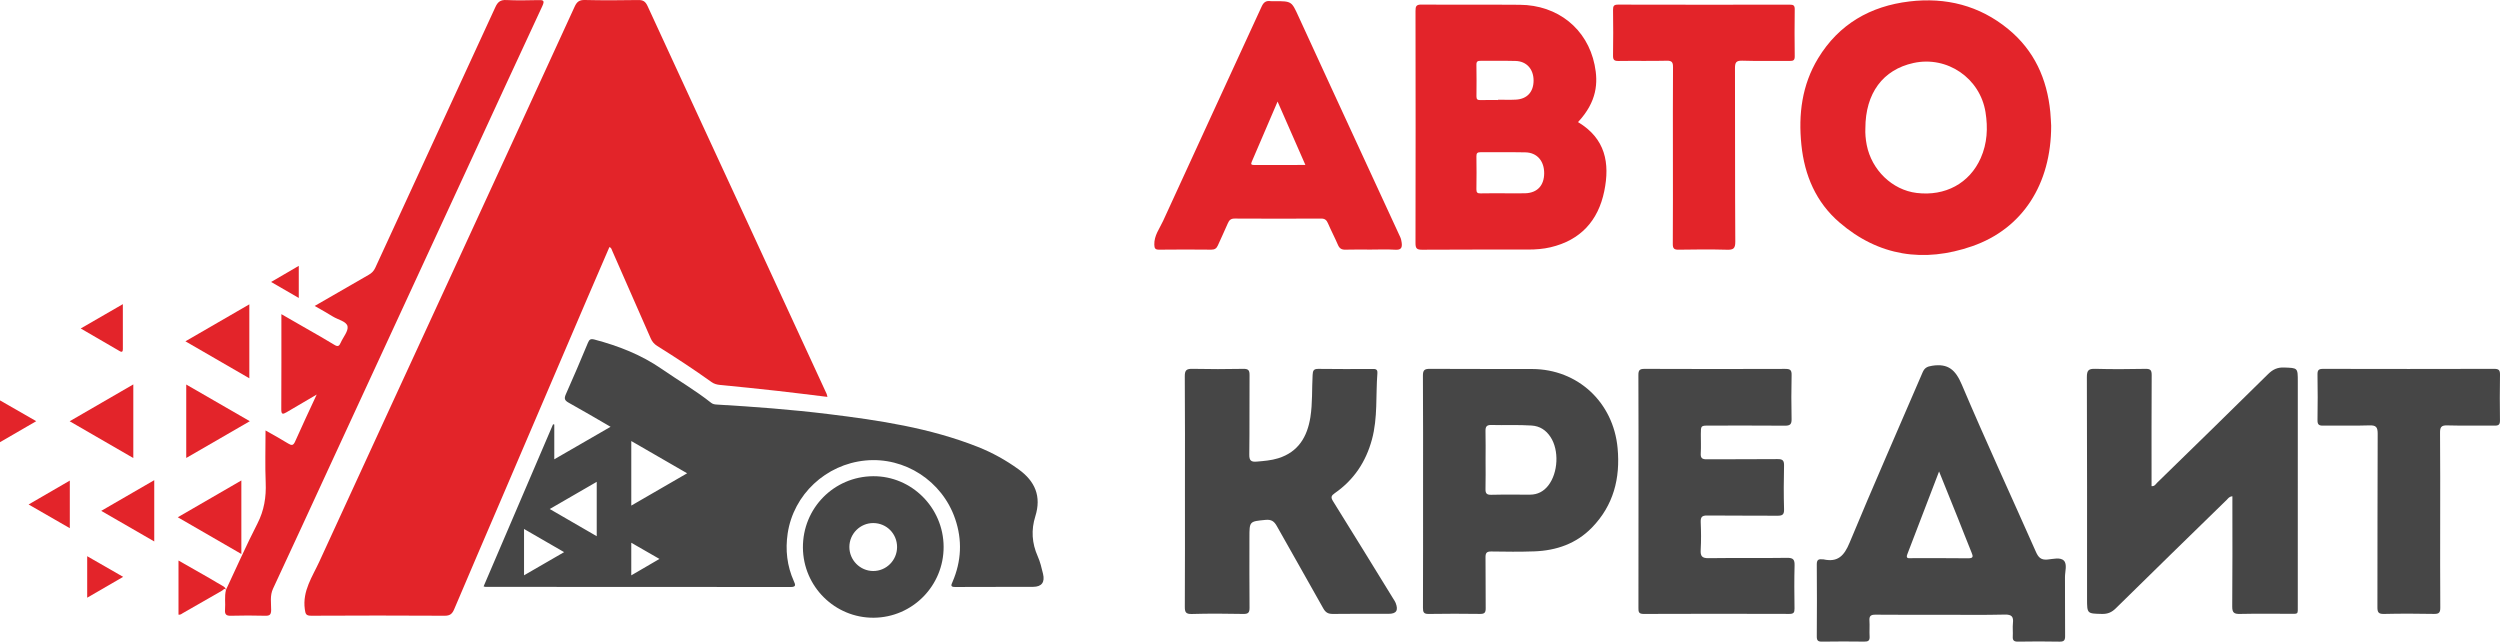
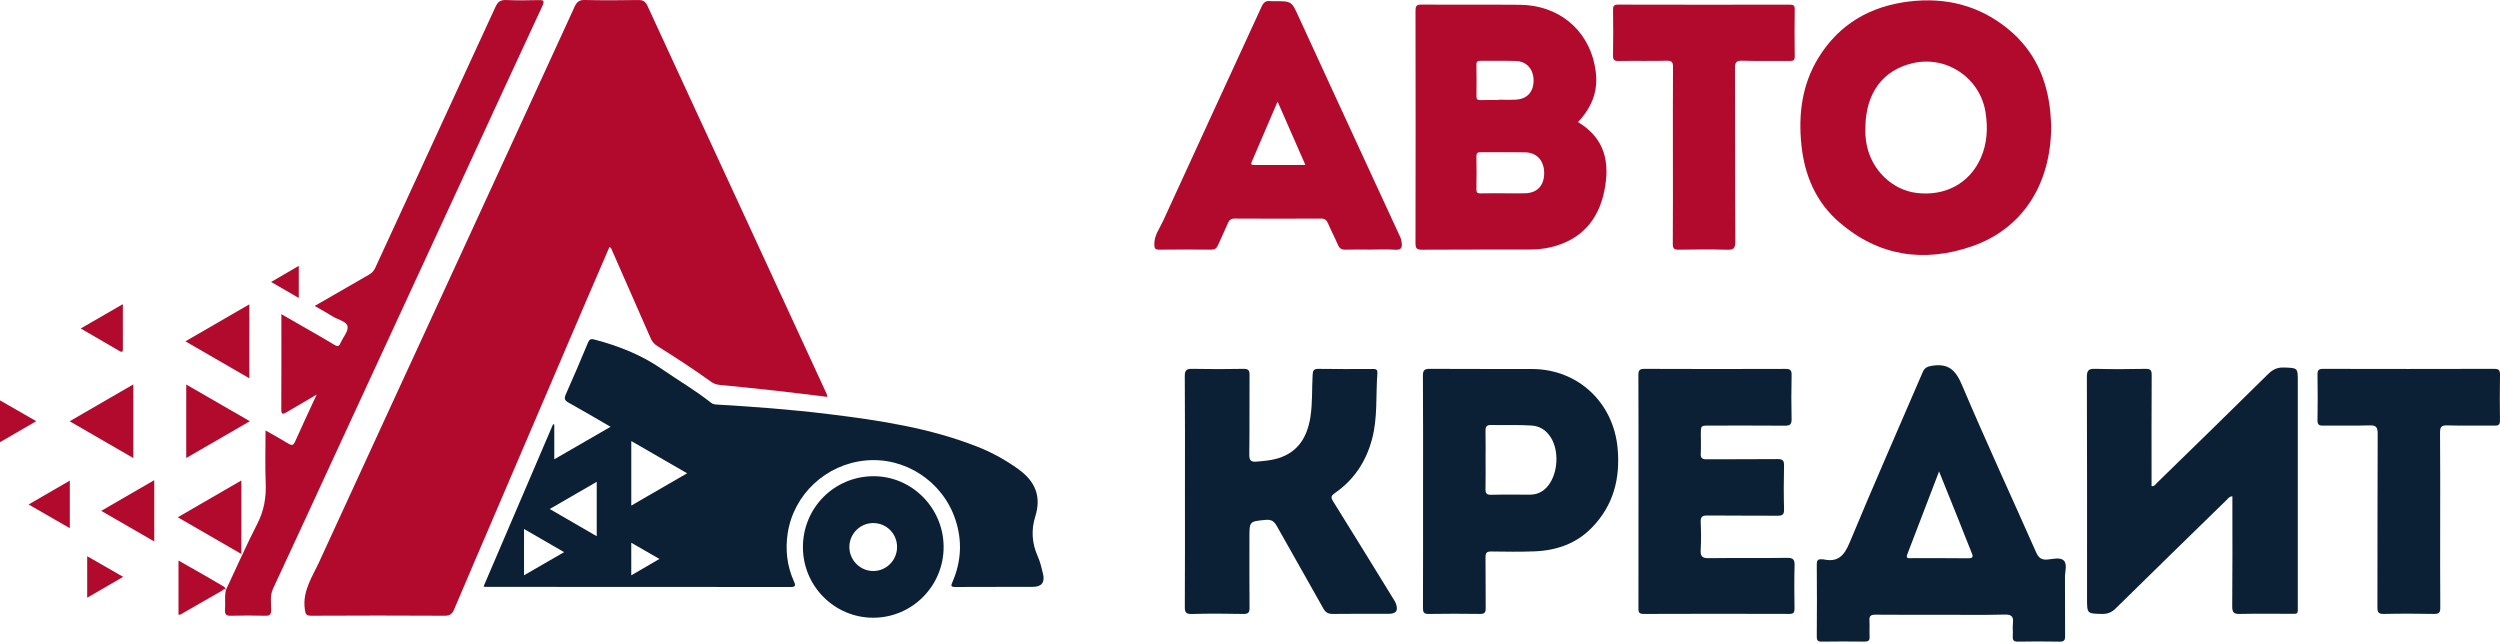
<svg xmlns="http://www.w3.org/2000/svg" width="210" height="54" viewBox="0 0 210 54" fill="none">
-   <path d="M172.298 10.564C172.302 15.478 169.885 19.221 165.651 20.686C161.604 22.087 157.809 21.523 154.51 18.682C152.543 16.988 151.58 14.731 151.317 12.169C151.054 9.606 151.362 7.135 152.723 4.895C154.468 2.022 157.117 0.512 160.388 0.122C163.446 -0.243 166.268 0.457 168.688 2.442C170.881 4.239 171.956 6.629 172.226 9.414C172.266 9.839 172.28 10.265 172.298 10.564ZM156.691 10.79C156.671 11.185 156.707 11.68 156.804 12.175C157.219 14.286 158.949 15.957 160.995 16.207C163.398 16.501 165.439 15.399 166.379 13.284C166.93 12.045 166.993 10.749 166.783 9.423C166.326 6.563 163.564 4.672 160.733 5.291C158.17 5.85 156.691 7.825 156.691 10.79Z" fill="#E3242A" />
-   <path d="M132.554 10.257C134.858 11.637 135.244 13.696 134.757 16.062C134.248 18.545 132.761 20.177 130.246 20.771C129.632 20.915 129.004 20.962 128.375 20.963C125.398 20.967 122.42 20.955 119.443 20.976C118.994 20.98 118.901 20.844 118.902 20.419C118.915 13.919 118.914 7.419 118.903 0.919C118.902 0.531 118.96 0.381 119.402 0.384C122.157 0.407 124.913 0.378 127.668 0.402C130.847 0.427 133.323 2.409 133.947 5.446C134.256 6.946 134.155 8.536 132.554 10.257ZM126.361 16.237C126.952 16.237 127.543 16.254 128.134 16.234C129.134 16.199 129.704 15.582 129.711 14.56C129.718 13.524 129.113 12.818 128.135 12.798C126.88 12.772 125.624 12.797 124.368 12.786C124.105 12.784 124.015 12.863 124.019 13.131C124.033 14.056 124.034 14.98 124.018 15.905C124.014 16.178 124.107 16.249 124.367 16.244C125.032 16.228 125.696 16.238 126.361 16.237ZM125.836 8.403C125.836 8.394 125.836 8.384 125.836 8.375C126.332 8.375 126.831 8.396 127.326 8.37C128.279 8.322 128.824 7.718 128.821 6.755C128.816 5.805 128.233 5.146 127.314 5.121C126.337 5.093 125.359 5.12 124.382 5.109C124.139 5.106 124.014 5.146 124.019 5.434C124.036 6.32 124.032 7.206 124.022 8.094C124.018 8.338 124.109 8.414 124.345 8.407C124.841 8.394 125.338 8.403 125.836 8.403Z" fill="#E3242A" />
-   <path d="M115.122 20.965C114.419 20.965 113.715 20.951 113.014 20.972C112.688 20.982 112.512 20.864 112.385 20.565C112.123 19.956 111.813 19.368 111.55 18.76C111.433 18.489 111.294 18.359 110.979 18.36C108.557 18.372 106.134 18.373 103.711 18.359C103.394 18.357 103.251 18.491 103.137 18.759C102.87 19.384 102.574 19.998 102.298 20.621C102.189 20.865 102.033 20.974 101.748 20.971C100.287 20.956 98.825 20.955 97.365 20.972C97.037 20.975 96.972 20.86 96.962 20.557C96.937 19.786 97.406 19.2 97.698 18.562C100.444 12.55 103.225 6.554 105.98 0.546C106.148 0.178 106.355 0.044 106.73 0.096C106.839 0.112 106.952 0.098 107.063 0.098C108.512 0.098 108.492 0.107 109.087 1.408C110.866 5.292 112.661 9.17 114.45 13.05C115.507 15.34 116.564 17.63 117.622 19.92C117.692 20.073 117.721 20.228 117.743 20.396C117.804 20.855 117.648 21.008 117.175 20.976C116.492 20.932 115.806 20.965 115.122 20.965ZM107.317 8.532C106.562 10.294 105.857 11.944 105.146 13.591C105.063 13.784 105.097 13.858 105.312 13.858C106.738 13.855 108.163 13.857 109.653 13.857C108.869 12.066 108.117 10.355 107.317 8.532Z" fill="#E3242A" />
-   <path d="M187.521 41.688C187.25 41.707 187.166 41.868 187.054 41.978C183.942 45.013 180.826 48.047 177.729 51.097C177.385 51.436 177.047 51.581 176.568 51.57C175.314 51.54 175.312 51.56 175.312 50.28C175.312 44.077 175.321 37.872 175.297 31.669C175.295 31.085 175.463 30.967 176.005 30.982C177.409 31.021 178.815 31.012 180.22 30.984C180.64 30.976 180.743 31.096 180.741 31.51C180.723 34.492 180.731 37.473 180.731 40.455C180.731 40.581 180.731 40.705 180.731 40.837C180.994 40.862 181.078 40.666 181.199 40.548C184.311 37.513 187.428 34.48 190.52 31.424C190.92 31.029 191.307 30.849 191.872 30.871C193.014 30.915 193.015 30.884 193.015 32.051C193.015 38.31 193.016 44.571 193.014 50.829C193.014 51.67 193.092 51.553 192.263 51.558C190.895 51.563 189.526 51.539 188.159 51.57C187.67 51.581 187.501 51.472 187.507 50.941C187.535 48.07 187.52 45.2 187.52 42.329C187.521 42.127 187.521 41.923 187.521 41.688Z" fill="#464646" />
-   <path d="M163.024 51.641C161.194 51.641 159.364 51.651 157.534 51.633C157.149 51.63 157.007 51.739 157.033 52.132C157.064 52.575 157.02 53.022 157.047 53.464C157.068 53.818 156.927 53.9 156.598 53.895C155.415 53.879 154.232 53.878 153.049 53.897C152.709 53.902 152.608 53.804 152.61 53.46C152.626 51.442 152.626 49.423 152.61 47.405C152.607 47.047 152.741 46.943 153.062 46.986C153.099 46.991 153.138 46.98 153.173 46.987C154.375 47.252 154.91 46.688 155.367 45.584C157.353 40.793 159.451 36.048 161.498 31.282C161.66 30.904 161.873 30.787 162.305 30.722C163.656 30.515 164.266 31.071 164.797 32.32C166.792 37.027 168.942 41.669 171.012 46.345C171.217 46.809 171.43 47.05 171.976 47.003C172.444 46.962 173.06 46.785 173.363 47.091C173.665 47.395 173.455 48.007 173.458 48.481C173.47 50.129 173.454 51.776 173.469 53.424C173.473 53.781 173.378 53.906 173.005 53.898C171.841 53.874 170.676 53.878 169.511 53.897C169.169 53.902 169.051 53.792 169.073 53.454C169.097 53.085 169.046 52.71 169.086 52.345C169.145 51.804 168.993 51.611 168.402 51.625C166.611 51.669 164.817 51.641 163.024 51.641ZM162.882 39.602C161.968 41.987 161.092 44.273 160.214 46.559C160.063 46.954 160.35 46.885 160.558 46.886C162.145 46.888 163.733 46.873 165.321 46.896C165.795 46.903 165.736 46.718 165.608 46.405C165.218 45.449 164.847 44.486 164.464 43.528C163.952 42.25 163.435 40.974 162.882 39.602Z" fill="#464646" />
-   <path d="M99.535 41.276C99.535 38.054 99.548 34.832 99.522 31.609C99.517 31.08 99.683 30.973 100.17 30.983C101.593 31.014 103.018 31.011 104.441 30.984C104.863 30.976 104.967 31.105 104.962 31.516C104.943 33.738 104.971 35.96 104.94 38.182C104.932 38.7 105.102 38.815 105.569 38.775C106.177 38.723 106.786 38.676 107.369 38.495C109.06 37.968 109.812 36.691 110.073 35.041C110.258 33.868 110.194 32.678 110.26 31.498C110.28 31.132 110.339 30.98 110.746 30.986C112.243 31.01 113.741 30.997 115.238 30.994C115.489 30.994 115.731 30.966 115.701 31.347C115.557 33.204 115.74 35.082 115.243 36.917C114.733 38.801 113.722 40.313 112.126 41.422C111.824 41.632 111.767 41.767 111.975 42.101C113.678 44.83 115.358 47.571 117.044 50.309C117.112 50.419 117.188 50.527 117.235 50.646C117.481 51.282 117.295 51.561 116.632 51.561C115.08 51.561 113.526 51.548 111.973 51.57C111.574 51.575 111.354 51.461 111.152 51.099C109.868 48.789 108.544 46.502 107.256 44.194C107.03 43.787 106.792 43.623 106.31 43.67C104.954 43.801 104.952 43.778 104.952 45.15C104.952 47.113 104.941 49.076 104.961 51.038C104.965 51.448 104.862 51.579 104.438 51.571C102.997 51.544 101.553 51.532 100.112 51.575C99.583 51.591 99.522 51.397 99.525 50.944C99.544 47.721 99.535 44.498 99.535 41.276Z" fill="#464646" />
-   <path d="M119.537 41.277C119.537 38.038 119.547 34.798 119.525 31.559C119.522 31.087 119.66 30.981 120.113 30.984C122.977 31.005 125.842 30.985 128.707 30.997C132.542 31.013 135.52 33.799 135.878 37.634C136.116 40.182 135.533 42.449 133.727 44.312C132.411 45.67 130.736 46.247 128.884 46.315C127.684 46.358 126.481 46.345 125.28 46.325C124.891 46.318 124.777 46.435 124.783 46.824C124.804 48.249 124.78 49.674 124.798 51.099C124.803 51.465 124.689 51.573 124.328 51.569C122.886 51.551 121.444 51.546 120.003 51.571C119.585 51.579 119.528 51.413 119.529 51.053C119.541 47.793 119.537 44.535 119.537 41.277ZM124.788 38.663C124.788 39.458 124.804 40.254 124.782 41.047C124.771 41.415 124.851 41.573 125.262 41.562C126.351 41.534 127.44 41.555 128.53 41.551C129.161 41.547 129.666 41.281 130.054 40.784C130.884 39.721 130.981 37.821 130.241 36.703C129.868 36.139 129.362 35.791 128.649 35.744C127.523 35.67 126.398 35.73 125.272 35.699C124.867 35.688 124.772 35.852 124.782 36.224C124.804 37.035 124.788 37.85 124.788 38.663Z" fill="#464646" />
-   <path d="M137.634 41.29C137.634 38.031 137.641 34.773 137.625 31.515C137.623 31.11 137.716 30.983 138.141 30.985C142.078 31.002 146.016 31.001 149.952 30.987C150.346 30.986 150.506 31.058 150.495 31.499C150.464 32.738 150.47 33.979 150.493 35.22C150.501 35.638 150.356 35.76 149.949 35.757C147.824 35.74 145.698 35.749 143.572 35.749C142.87 35.749 142.87 35.749 142.87 36.477C142.87 37.014 142.894 37.552 142.863 38.087C142.839 38.485 142.989 38.585 143.367 38.581C145.345 38.565 147.323 38.586 149.301 38.564C149.733 38.559 149.871 38.668 149.86 39.115C149.829 40.336 149.826 41.559 149.861 42.781C149.875 43.247 149.704 43.324 149.291 43.321C147.332 43.302 145.372 43.326 143.413 43.302C142.968 43.296 142.843 43.43 142.86 43.864C142.894 44.64 142.901 45.421 142.858 46.196C142.829 46.718 142.972 46.894 143.522 46.886C145.72 46.855 147.921 46.893 150.12 46.859C150.652 46.852 150.757 47.026 150.744 47.512C150.711 48.715 150.723 49.919 150.739 51.122C150.744 51.452 150.663 51.569 150.311 51.568C146.225 51.555 142.141 51.553 138.056 51.57C137.636 51.571 137.628 51.375 137.629 51.065C137.636 47.806 137.634 44.548 137.634 41.29Z" fill="#464646" />
-   <path d="M204.975 43.704C204.975 46.149 204.965 48.595 204.984 51.04C204.987 51.454 204.878 51.577 204.458 51.569C203.053 51.542 201.647 51.538 200.242 51.571C199.772 51.582 199.702 51.406 199.703 50.996C199.716 46.144 199.701 41.291 199.725 36.437C199.727 35.875 199.588 35.712 199.022 35.732C197.729 35.777 196.433 35.736 195.139 35.753C194.777 35.759 194.664 35.653 194.67 35.283C194.692 34.006 194.691 32.727 194.67 31.449C194.665 31.081 194.779 30.985 195.137 30.985C199.928 30.996 204.717 30.997 209.507 30.984C209.898 30.983 210.007 31.091 210 31.48C209.976 32.757 209.98 34.036 209.997 35.314C210.002 35.658 209.891 35.757 209.555 35.753C208.223 35.737 206.891 35.773 205.56 35.733C205.04 35.718 204.96 35.908 204.964 36.369C204.986 38.815 204.975 41.26 204.975 43.704Z" fill="#464646" />
-   <path d="M140.524 13.045C140.524 10.583 140.515 8.12 140.533 5.659C140.536 5.244 140.457 5.089 140 5.101C138.651 5.135 137.302 5.1 135.952 5.122C135.586 5.128 135.488 5.021 135.495 4.66C135.516 3.382 135.514 2.105 135.496 0.828C135.492 0.492 135.575 0.387 135.924 0.388C140.73 0.401 145.536 0.398 150.343 0.391C150.643 0.391 150.761 0.455 150.757 0.783C150.739 2.097 150.739 3.412 150.757 4.726C150.761 5.053 150.647 5.122 150.346 5.119C149.015 5.104 147.683 5.143 146.354 5.098C145.812 5.079 145.737 5.273 145.738 5.749C145.753 10.6 145.735 15.45 145.765 20.3C145.768 20.891 145.59 20.993 145.058 20.977C143.709 20.94 142.359 20.951 141.01 20.974C140.627 20.981 140.513 20.883 140.515 20.487C140.533 18.007 140.524 15.526 140.524 13.045Z" fill="#E32429" />
-   <path d="M69.506 33.339C68.063 33.164 66.676 32.986 65.285 32.832C63.688 32.654 62.09 32.489 60.492 32.336C60.224 32.31 59.988 32.25 59.772 32.095C58.285 31.03 56.757 30.029 55.208 29.061C54.941 28.895 54.775 28.689 54.652 28.406C53.586 25.96 52.51 23.52 51.433 21.079C51.383 20.966 51.371 20.819 51.189 20.754C50.566 22.198 49.938 23.643 49.318 25.092C46.89 30.758 44.465 36.425 42.039 42.091C40.744 45.116 39.439 48.137 38.156 51.166C37.992 51.554 37.809 51.725 37.355 51.722C33.619 51.7 29.883 51.701 26.148 51.721C25.695 51.723 25.658 51.568 25.603 51.166C25.396 49.63 26.247 48.436 26.828 47.166C30.695 38.733 34.588 30.31 38.469 21.882C41.742 14.775 45.015 7.668 48.272 0.554C48.458 0.151 48.66 -0.01 49.12 0C50.617 0.035 52.116 0.029 53.614 0.003C54.028 -0.005 54.223 0.134 54.394 0.505C57.188 6.576 59.998 12.641 62.801 18.707C65.018 23.502 67.229 28.3 69.442 33.096C69.462 33.148 69.47 33.203 69.506 33.339Z" fill="#E32429" />
-   <path d="M18.973 49.568C19.85 47.704 20.68 45.818 21.62 43.987C22.189 42.878 22.368 41.755 22.318 40.532C22.259 39.11 22.305 37.683 22.305 36.157C22.979 36.543 23.6 36.88 24.201 37.251C24.491 37.43 24.633 37.444 24.791 37.084C25.352 35.811 25.95 34.555 26.603 33.141C25.654 33.698 24.851 34.165 24.053 34.639C23.747 34.821 23.626 34.807 23.628 34.39C23.643 31.761 23.636 29.132 23.636 26.389C24.397 26.826 25.103 27.23 25.806 27.636C26.572 28.077 27.345 28.507 28.096 28.971C28.384 29.149 28.499 29.064 28.614 28.797C28.82 28.324 29.28 27.806 29.192 27.404C29.101 26.991 28.381 26.855 27.948 26.581C27.47 26.279 26.972 26.011 26.433 25.7C27.979 24.808 29.474 23.94 30.975 23.083C31.224 22.941 31.397 22.77 31.52 22.501C34.883 15.192 38.258 7.89 41.619 0.581C41.814 0.155 42.05 -0.022 42.533 0.003C43.419 0.046 44.308 0.029 45.195 0.009C45.62 -0.001 45.789 0.013 45.55 0.523C43.479 4.959 41.438 9.409 39.385 13.852C35.456 22.358 31.526 30.863 27.597 39.369C26.045 42.727 24.505 46.09 22.938 49.441C22.658 50.038 22.782 50.641 22.777 51.239C22.772 51.637 22.653 51.733 22.274 51.723C21.313 51.698 20.35 51.696 19.39 51.723C18.99 51.734 18.872 51.595 18.903 51.216C18.949 50.665 18.844 50.107 18.981 49.559L18.973 49.568Z" fill="#E3242A" />
-   <path d="M40.623 49.256C42.57 44.712 44.513 40.177 46.456 35.641C46.491 35.647 46.525 35.653 46.56 35.659C46.56 36.6 46.56 37.541 46.56 38.581C48.169 37.651 49.694 36.772 51.289 35.851C50.078 35.151 48.937 34.472 47.775 33.831C47.429 33.64 47.368 33.484 47.533 33.115C48.172 31.688 48.781 30.246 49.383 28.802C49.503 28.514 49.607 28.436 49.941 28.524C51.952 29.056 53.858 29.798 55.583 30.991C56.962 31.945 58.416 32.791 59.735 33.836C59.876 33.947 60.03 33.972 60.199 33.982C63.334 34.164 66.465 34.399 69.583 34.782C73.849 35.305 78.096 35.941 82.129 37.535C83.351 38.018 84.49 38.651 85.559 39.422C86.947 40.424 87.494 41.691 86.966 43.374C86.609 44.508 86.676 45.623 87.166 46.724C87.375 47.192 87.495 47.703 87.615 48.204C87.784 48.913 87.501 49.291 86.781 49.295C84.599 49.307 82.417 49.292 80.235 49.307C79.802 49.311 79.903 49.132 80.012 48.88C80.759 47.143 80.846 45.371 80.232 43.582C79.14 40.397 75.996 38.361 72.692 38.682C69.373 39.003 66.655 41.539 66.164 44.809C65.958 46.188 66.109 47.538 66.685 48.823C66.816 49.116 66.894 49.31 66.41 49.31C57.866 49.297 49.323 49.301 40.779 49.299C40.746 49.299 40.714 49.282 40.623 49.256ZM53.028 42.47C54.625 41.547 56.147 40.666 57.719 39.756C56.129 38.837 54.607 37.959 53.028 37.047C53.028 38.89 53.028 40.641 53.028 42.47ZM50.125 45.041C50.125 43.492 50.125 42.016 50.125 40.474C48.798 41.242 47.524 41.979 46.179 42.757C47.529 43.538 48.806 44.277 50.125 45.041ZM44.019 44.433C44.019 45.769 44.019 47.023 44.019 48.326C45.161 47.666 46.251 47.035 47.386 46.379C46.25 45.723 45.158 45.092 44.019 44.433ZM53.027 48.33C53.85 47.85 54.606 47.41 55.394 46.95C54.591 46.488 53.836 46.055 53.027 45.59C53.027 46.532 53.027 47.39 53.027 48.33Z" fill="#464646" />
-   <path d="M79.264 45.923C79.28 49.196 76.652 51.865 73.392 51.889C70.135 51.912 67.469 49.273 67.445 46.002C67.422 42.696 70.046 40.027 73.341 40.002C76.578 39.979 79.25 42.651 79.264 45.923ZM75.354 45.957C75.358 44.837 74.478 43.944 73.362 43.937C72.259 43.929 71.35 44.832 71.347 45.939C71.343 47.047 72.241 47.958 73.344 47.965C74.447 47.972 75.351 47.068 75.354 45.957Z" fill="#464646" />
-   <path d="M20.984 35.382C19.19 36.419 17.439 37.431 15.644 38.469C15.644 36.408 15.644 34.4 15.644 32.3C17.431 33.333 19.186 34.345 20.984 35.382Z" fill="#E3242A" />
-   <path d="M20.944 31.776C19.147 30.736 17.404 29.728 15.575 28.67C17.403 27.612 19.147 26.604 20.944 25.564C20.944 27.663 20.944 29.689 20.944 31.776Z" fill="#E3242A" />
-   <path d="M20.274 46.536C18.496 45.508 16.764 44.507 14.934 43.45C16.741 42.404 18.479 41.398 20.274 40.358C20.274 42.43 20.274 44.434 20.274 46.536Z" fill="#E3242A" />
-   <path d="M11.198 32.29C11.198 34.387 11.198 36.392 11.198 38.475C9.405 37.439 7.662 36.431 5.852 35.385C7.64 34.35 9.384 33.34 11.198 32.29Z" fill="#E3242A" />
-   <path d="M8.503 42.912C10.03 42.028 11.473 41.192 12.957 40.334C12.957 42.053 12.957 43.724 12.957 45.482C11.479 44.628 10.034 43.796 8.503 42.912Z" fill="#E3242A" />
-   <path d="M18.981 49.559C18.85 49.37 18.754 49.556 18.67 49.604C17.567 50.23 16.469 50.865 15.369 51.496C15.262 51.559 15.165 51.659 14.994 51.63C14.994 50.142 14.994 48.654 14.994 47.085C15.89 47.595 16.759 48.088 17.627 48.585C17.977 48.786 18.318 49.005 18.673 49.198C18.832 49.285 18.959 49.374 18.972 49.567C18.973 49.567 18.981 49.559 18.981 49.559Z" fill="#E3242A" />
-   <path d="M5.864 44.368C4.709 43.703 3.584 43.056 2.403 42.376C3.562 41.704 4.683 41.054 5.864 40.369C5.864 41.712 5.864 43.003 5.864 44.368Z" fill="#E3242A" />
-   <path d="M6.781 27.592C7.981 26.9 9.106 26.248 10.319 25.548C10.319 26.86 10.317 28.086 10.321 29.312C10.322 29.677 10.129 29.537 9.974 29.448C8.926 28.842 7.879 28.23 6.781 27.592Z" fill="#E3242A" />
-   <path d="M0 37.143C0 35.937 0 34.828 0 33.632C1.021 34.218 2 34.779 3.043 35.379C2.019 35.973 1.045 36.537 0 37.143Z" fill="#E3242A" />
-   <path d="M7.324 50.207C7.324 49.018 7.324 47.917 7.324 46.721C8.329 47.297 9.289 47.849 10.345 48.456C9.31 49.056 8.344 49.615 7.324 50.207Z" fill="#E3242A" />
-   <path d="M25.097 25.029C24.313 24.575 23.586 24.155 22.774 23.685C23.56 23.227 24.299 22.795 25.097 22.331C25.097 23.257 25.097 24.095 25.097 25.029Z" fill="#E3242A" />
+   <path d="M172.298 10.564C172.302 15.478 169.885 19.221 165.651 20.686C161.604 22.087 157.809 21.523 154.51 18.682C152.543 16.988 151.58 14.731 151.317 12.169C151.054 9.606 151.362 7.135 152.723 4.895C154.468 2.022 157.117 0.512 160.388 0.122C163.446 -0.243 166.268 0.457 168.688 2.442C170.881 4.239 171.956 6.629 172.226 9.414C172.266 9.839 172.28 10.265 172.298 10.564ZM156.691 10.79C156.671 11.185 156.707 11.68 156.804 12.175C157.219 14.286 158.949 15.957 160.995 16.207C163.398 16.501 165.439 15.399 166.379 13.284C166.93 12.045 166.993 10.749 166.783 9.423C166.326 6.563 163.564 4.672 160.733 5.291C158.17 5.85 156.691 7.825 156.691 10.79Z" fill="#b20a2c" />
+   <path d="M132.554 10.257C134.858 11.637 135.244 13.696 134.757 16.062C134.248 18.545 132.761 20.177 130.246 20.771C129.632 20.915 129.004 20.962 128.375 20.963C125.398 20.967 122.42 20.955 119.443 20.976C118.994 20.98 118.901 20.844 118.902 20.419C118.915 13.919 118.914 7.419 118.903 0.919C118.902 0.531 118.96 0.381 119.402 0.384C122.157 0.407 124.913 0.378 127.668 0.402C130.847 0.427 133.323 2.409 133.947 5.446C134.256 6.946 134.155 8.536 132.554 10.257ZM126.361 16.237C126.952 16.237 127.543 16.254 128.134 16.234C129.134 16.199 129.704 15.582 129.711 14.56C129.718 13.524 129.113 12.818 128.135 12.798C126.88 12.772 125.624 12.797 124.368 12.786C124.105 12.784 124.015 12.863 124.019 13.131C124.033 14.056 124.034 14.98 124.018 15.905C124.014 16.178 124.107 16.249 124.367 16.244C125.032 16.228 125.696 16.238 126.361 16.237ZM125.836 8.403C125.836 8.394 125.836 8.384 125.836 8.375C126.332 8.375 126.831 8.396 127.326 8.37C128.279 8.322 128.824 7.718 128.821 6.755C128.816 5.805 128.233 5.146 127.314 5.121C126.337 5.093 125.359 5.12 124.382 5.109C124.139 5.106 124.014 5.146 124.019 5.434C124.036 6.32 124.032 7.206 124.022 8.094C124.018 8.338 124.109 8.414 124.345 8.407C124.841 8.394 125.338 8.403 125.836 8.403Z" fill="#b20a2c" />
+   <path d="M115.122 20.965C114.419 20.965 113.715 20.951 113.014 20.972C112.688 20.982 112.512 20.864 112.385 20.565C112.123 19.956 111.813 19.368 111.55 18.76C111.433 18.489 111.294 18.359 110.979 18.36C108.557 18.372 106.134 18.373 103.711 18.359C103.394 18.357 103.251 18.491 103.137 18.759C102.87 19.384 102.574 19.998 102.298 20.621C102.189 20.865 102.033 20.974 101.748 20.971C100.287 20.956 98.825 20.955 97.365 20.972C97.037 20.975 96.972 20.86 96.962 20.557C96.937 19.786 97.406 19.2 97.698 18.562C100.444 12.55 103.225 6.554 105.98 0.546C106.148 0.178 106.355 0.044 106.73 0.096C106.839 0.112 106.952 0.098 107.063 0.098C108.512 0.098 108.492 0.107 109.087 1.408C110.866 5.292 112.661 9.17 114.45 13.05C115.507 15.34 116.564 17.63 117.622 19.92C117.692 20.073 117.721 20.228 117.743 20.396C117.804 20.855 117.648 21.008 117.175 20.976C116.492 20.932 115.806 20.965 115.122 20.965ZM107.317 8.532C106.562 10.294 105.857 11.944 105.146 13.591C105.063 13.784 105.097 13.858 105.312 13.858C106.738 13.855 108.163 13.857 109.653 13.857C108.869 12.066 108.117 10.355 107.317 8.532Z" fill="#b20a2c" />
+   <path d="M187.521 41.688C187.25 41.707 187.166 41.868 187.054 41.978C183.942 45.013 180.826 48.047 177.729 51.097C177.385 51.436 177.047 51.581 176.568 51.57C175.314 51.54 175.312 51.56 175.312 50.28C175.312 44.077 175.321 37.872 175.297 31.669C175.295 31.085 175.463 30.967 176.005 30.982C177.409 31.021 178.815 31.012 180.22 30.984C180.64 30.976 180.743 31.096 180.741 31.51C180.723 34.492 180.731 37.473 180.731 40.455C180.731 40.581 180.731 40.705 180.731 40.837C180.994 40.862 181.078 40.666 181.199 40.548C184.311 37.513 187.428 34.48 190.52 31.424C190.92 31.029 191.307 30.849 191.872 30.871C193.014 30.915 193.015 30.884 193.015 32.051C193.015 38.31 193.016 44.571 193.014 50.829C193.014 51.67 193.092 51.553 192.263 51.558C190.895 51.563 189.526 51.539 188.159 51.57C187.67 51.581 187.501 51.472 187.507 50.941C187.535 48.07 187.52 45.2 187.52 42.329C187.521 42.127 187.521 41.923 187.521 41.688Z" fill="#0b1f35" />
+   <path d="M163.024 51.641C161.194 51.641 159.364 51.651 157.534 51.633C157.149 51.63 157.007 51.739 157.033 52.132C157.064 52.575 157.02 53.022 157.047 53.464C157.068 53.818 156.927 53.9 156.598 53.895C155.415 53.879 154.232 53.878 153.049 53.897C152.709 53.902 152.608 53.804 152.61 53.46C152.626 51.442 152.626 49.423 152.61 47.405C152.607 47.047 152.741 46.943 153.062 46.986C153.099 46.991 153.138 46.98 153.173 46.987C154.375 47.252 154.91 46.688 155.367 45.584C157.353 40.793 159.451 36.048 161.498 31.282C161.66 30.904 161.873 30.787 162.305 30.722C163.656 30.515 164.266 31.071 164.797 32.32C166.792 37.027 168.942 41.669 171.012 46.345C171.217 46.809 171.43 47.05 171.976 47.003C172.444 46.962 173.06 46.785 173.363 47.091C173.665 47.395 173.455 48.007 173.458 48.481C173.47 50.129 173.454 51.776 173.469 53.424C173.473 53.781 173.378 53.906 173.005 53.898C171.841 53.874 170.676 53.878 169.511 53.897C169.169 53.902 169.051 53.792 169.073 53.454C169.097 53.085 169.046 52.71 169.086 52.345C169.145 51.804 168.993 51.611 168.402 51.625C166.611 51.669 164.817 51.641 163.024 51.641ZM162.882 39.602C161.968 41.987 161.092 44.273 160.214 46.559C160.063 46.954 160.35 46.885 160.558 46.886C162.145 46.888 163.733 46.873 165.321 46.896C165.795 46.903 165.736 46.718 165.608 46.405C165.218 45.449 164.847 44.486 164.464 43.528C163.952 42.25 163.435 40.974 162.882 39.602Z" fill="#0b1f35" />
+   <path d="M99.535 41.276C99.535 38.054 99.548 34.832 99.522 31.609C99.517 31.08 99.683 30.973 100.17 30.983C101.593 31.014 103.018 31.011 104.441 30.984C104.863 30.976 104.967 31.105 104.962 31.516C104.943 33.738 104.971 35.96 104.94 38.182C104.932 38.7 105.102 38.815 105.569 38.775C106.177 38.723 106.786 38.676 107.369 38.495C109.06 37.968 109.812 36.691 110.073 35.041C110.258 33.868 110.194 32.678 110.26 31.498C110.28 31.132 110.339 30.98 110.746 30.986C112.243 31.01 113.741 30.997 115.238 30.994C115.489 30.994 115.731 30.966 115.701 31.347C115.557 33.204 115.74 35.082 115.243 36.917C114.733 38.801 113.722 40.313 112.126 41.422C111.824 41.632 111.767 41.767 111.975 42.101C113.678 44.83 115.358 47.571 117.044 50.309C117.112 50.419 117.188 50.527 117.235 50.646C117.481 51.282 117.295 51.561 116.632 51.561C115.08 51.561 113.526 51.548 111.973 51.57C111.574 51.575 111.354 51.461 111.152 51.099C109.868 48.789 108.544 46.502 107.256 44.194C107.03 43.787 106.792 43.623 106.31 43.67C104.954 43.801 104.952 43.778 104.952 45.15C104.952 47.113 104.941 49.076 104.961 51.038C104.965 51.448 104.862 51.579 104.438 51.571C102.997 51.544 101.553 51.532 100.112 51.575C99.583 51.591 99.522 51.397 99.525 50.944C99.544 47.721 99.535 44.498 99.535 41.276Z" fill="#0b1f35" />
+   <path d="M119.537 41.277C119.537 38.038 119.547 34.798 119.525 31.559C119.522 31.087 119.66 30.981 120.113 30.984C122.977 31.005 125.842 30.985 128.707 30.997C132.542 31.013 135.52 33.799 135.878 37.634C136.116 40.182 135.533 42.449 133.727 44.312C132.411 45.67 130.736 46.247 128.884 46.315C127.684 46.358 126.481 46.345 125.28 46.325C124.891 46.318 124.777 46.435 124.783 46.824C124.804 48.249 124.78 49.674 124.798 51.099C124.803 51.465 124.689 51.573 124.328 51.569C122.886 51.551 121.444 51.546 120.003 51.571C119.585 51.579 119.528 51.413 119.529 51.053C119.541 47.793 119.537 44.535 119.537 41.277ZM124.788 38.663C124.788 39.458 124.804 40.254 124.782 41.047C124.771 41.415 124.851 41.573 125.262 41.562C126.351 41.534 127.44 41.555 128.53 41.551C129.161 41.547 129.666 41.281 130.054 40.784C130.884 39.721 130.981 37.821 130.241 36.703C129.868 36.139 129.362 35.791 128.649 35.744C127.523 35.67 126.398 35.73 125.272 35.699C124.867 35.688 124.772 35.852 124.782 36.224C124.804 37.035 124.788 37.85 124.788 38.663Z" fill="#0b1f35" />
+   <path d="M137.634 41.29C137.634 38.031 137.641 34.773 137.625 31.515C137.623 31.11 137.716 30.983 138.141 30.985C142.078 31.002 146.016 31.001 149.952 30.987C150.346 30.986 150.506 31.058 150.495 31.499C150.464 32.738 150.47 33.979 150.493 35.22C150.501 35.638 150.356 35.76 149.949 35.757C147.824 35.74 145.698 35.749 143.572 35.749C142.87 35.749 142.87 35.749 142.87 36.477C142.87 37.014 142.894 37.552 142.863 38.087C142.839 38.485 142.989 38.585 143.367 38.581C145.345 38.565 147.323 38.586 149.301 38.564C149.733 38.559 149.871 38.668 149.86 39.115C149.829 40.336 149.826 41.559 149.861 42.781C149.875 43.247 149.704 43.324 149.291 43.321C147.332 43.302 145.372 43.326 143.413 43.302C142.968 43.296 142.843 43.43 142.86 43.864C142.894 44.64 142.901 45.421 142.858 46.196C142.829 46.718 142.972 46.894 143.522 46.886C145.72 46.855 147.921 46.893 150.12 46.859C150.652 46.852 150.757 47.026 150.744 47.512C150.711 48.715 150.723 49.919 150.739 51.122C150.744 51.452 150.663 51.569 150.311 51.568C146.225 51.555 142.141 51.553 138.056 51.57C137.636 51.571 137.628 51.375 137.629 51.065C137.636 47.806 137.634 44.548 137.634 41.29Z" fill="#0b1f35" />
+   <path d="M204.975 43.704C204.975 46.149 204.965 48.595 204.984 51.04C204.987 51.454 204.878 51.577 204.458 51.569C203.053 51.542 201.647 51.538 200.242 51.571C199.772 51.582 199.702 51.406 199.703 50.996C199.716 46.144 199.701 41.291 199.725 36.437C199.727 35.875 199.588 35.712 199.022 35.732C197.729 35.777 196.433 35.736 195.139 35.753C194.777 35.759 194.664 35.653 194.67 35.283C194.692 34.006 194.691 32.727 194.67 31.449C194.665 31.081 194.779 30.985 195.137 30.985C199.928 30.996 204.717 30.997 209.507 30.984C209.898 30.983 210.007 31.091 210 31.48C209.976 32.757 209.98 34.036 209.997 35.314C210.002 35.658 209.891 35.757 209.555 35.753C208.223 35.737 206.891 35.773 205.56 35.733C205.04 35.718 204.96 35.908 204.964 36.369C204.986 38.815 204.975 41.26 204.975 43.704Z" fill="#0b1f35" />
+   <path d="M140.524 13.045C140.524 10.583 140.515 8.12 140.533 5.659C140.536 5.244 140.457 5.089 140 5.101C138.651 5.135 137.302 5.1 135.952 5.122C135.586 5.128 135.488 5.021 135.495 4.66C135.516 3.382 135.514 2.105 135.496 0.828C135.492 0.492 135.575 0.387 135.924 0.388C140.73 0.401 145.536 0.398 150.343 0.391C150.643 0.391 150.761 0.455 150.757 0.783C150.739 2.097 150.739 3.412 150.757 4.726C150.761 5.053 150.647 5.122 150.346 5.119C149.015 5.104 147.683 5.143 146.354 5.098C145.812 5.079 145.737 5.273 145.738 5.749C145.753 10.6 145.735 15.45 145.765 20.3C145.768 20.891 145.59 20.993 145.058 20.977C143.709 20.94 142.359 20.951 141.01 20.974C140.627 20.981 140.513 20.883 140.515 20.487C140.533 18.007 140.524 15.526 140.524 13.045Z" fill="#b20a2c" />
+   <path d="M69.506 33.339C68.063 33.164 66.676 32.986 65.285 32.832C63.688 32.654 62.09 32.489 60.492 32.336C60.224 32.31 59.988 32.25 59.772 32.095C58.285 31.03 56.757 30.029 55.208 29.061C54.941 28.895 54.775 28.689 54.652 28.406C53.586 25.96 52.51 23.52 51.433 21.079C51.383 20.966 51.371 20.819 51.189 20.754C50.566 22.198 49.938 23.643 49.318 25.092C46.89 30.758 44.465 36.425 42.039 42.091C40.744 45.116 39.439 48.137 38.156 51.166C37.992 51.554 37.809 51.725 37.355 51.722C33.619 51.7 29.883 51.701 26.148 51.721C25.695 51.723 25.658 51.568 25.603 51.166C25.396 49.63 26.247 48.436 26.828 47.166C30.695 38.733 34.588 30.31 38.469 21.882C41.742 14.775 45.015 7.668 48.272 0.554C48.458 0.151 48.66 -0.01 49.12 0C50.617 0.035 52.116 0.029 53.614 0.003C54.028 -0.005 54.223 0.134 54.394 0.505C57.188 6.576 59.998 12.641 62.801 18.707C65.018 23.502 67.229 28.3 69.442 33.096C69.462 33.148 69.47 33.203 69.506 33.339Z" fill="#b20a2c" />
+   <path d="M18.973 49.568C19.85 47.704 20.68 45.818 21.62 43.987C22.189 42.878 22.368 41.755 22.318 40.532C22.259 39.11 22.305 37.683 22.305 36.157C22.979 36.543 23.6 36.88 24.201 37.251C24.491 37.43 24.633 37.444 24.791 37.084C25.352 35.811 25.95 34.555 26.603 33.141C25.654 33.698 24.851 34.165 24.053 34.639C23.747 34.821 23.626 34.807 23.628 34.39C23.643 31.761 23.636 29.132 23.636 26.389C24.397 26.826 25.103 27.23 25.806 27.636C26.572 28.077 27.345 28.507 28.096 28.971C28.384 29.149 28.499 29.064 28.614 28.797C28.82 28.324 29.28 27.806 29.192 27.404C29.101 26.991 28.381 26.855 27.948 26.581C27.47 26.279 26.972 26.011 26.433 25.7C27.979 24.808 29.474 23.94 30.975 23.083C31.224 22.941 31.397 22.77 31.52 22.501C34.883 15.192 38.258 7.89 41.619 0.581C41.814 0.155 42.05 -0.022 42.533 0.003C43.419 0.046 44.308 0.029 45.195 0.009C45.62 -0.001 45.789 0.013 45.55 0.523C43.479 4.959 41.438 9.409 39.385 13.852C35.456 22.358 31.526 30.863 27.597 39.369C26.045 42.727 24.505 46.09 22.938 49.441C22.658 50.038 22.782 50.641 22.777 51.239C22.772 51.637 22.653 51.733 22.274 51.723C21.313 51.698 20.35 51.696 19.39 51.723C18.99 51.734 18.872 51.595 18.903 51.216C18.949 50.665 18.844 50.107 18.981 49.559L18.973 49.568Z" fill="#b20a2c" />
+   <path d="M40.623 49.256C42.57 44.712 44.513 40.177 46.456 35.641C46.491 35.647 46.525 35.653 46.56 35.659C46.56 36.6 46.56 37.541 46.56 38.581C48.169 37.651 49.694 36.772 51.289 35.851C50.078 35.151 48.937 34.472 47.775 33.831C47.429 33.64 47.368 33.484 47.533 33.115C48.172 31.688 48.781 30.246 49.383 28.802C49.503 28.514 49.607 28.436 49.941 28.524C51.952 29.056 53.858 29.798 55.583 30.991C56.962 31.945 58.416 32.791 59.735 33.836C59.876 33.947 60.03 33.972 60.199 33.982C63.334 34.164 66.465 34.399 69.583 34.782C73.849 35.305 78.096 35.941 82.129 37.535C83.351 38.018 84.49 38.651 85.559 39.422C86.947 40.424 87.494 41.691 86.966 43.374C86.609 44.508 86.676 45.623 87.166 46.724C87.375 47.192 87.495 47.703 87.615 48.204C87.784 48.913 87.501 49.291 86.781 49.295C84.599 49.307 82.417 49.292 80.235 49.307C79.802 49.311 79.903 49.132 80.012 48.88C80.759 47.143 80.846 45.371 80.232 43.582C79.14 40.397 75.996 38.361 72.692 38.682C69.373 39.003 66.655 41.539 66.164 44.809C65.958 46.188 66.109 47.538 66.685 48.823C66.816 49.116 66.894 49.31 66.41 49.31C57.866 49.297 49.323 49.301 40.779 49.299C40.746 49.299 40.714 49.282 40.623 49.256ZM53.028 42.47C54.625 41.547 56.147 40.666 57.719 39.756C56.129 38.837 54.607 37.959 53.028 37.047C53.028 38.89 53.028 40.641 53.028 42.47ZM50.125 45.041C50.125 43.492 50.125 42.016 50.125 40.474C48.798 41.242 47.524 41.979 46.179 42.757C47.529 43.538 48.806 44.277 50.125 45.041ZM44.019 44.433C44.019 45.769 44.019 47.023 44.019 48.326C45.161 47.666 46.251 47.035 47.386 46.379C46.25 45.723 45.158 45.092 44.019 44.433ZM53.027 48.33C53.85 47.85 54.606 47.41 55.394 46.95C54.591 46.488 53.836 46.055 53.027 45.59C53.027 46.532 53.027 47.39 53.027 48.33Z" fill="#0b1f35" />
+   <path d="M79.264 45.923C79.28 49.196 76.652 51.865 73.392 51.889C70.135 51.912 67.469 49.273 67.445 46.002C67.422 42.696 70.046 40.027 73.341 40.002C76.578 39.979 79.25 42.651 79.264 45.923ZM75.354 45.957C75.358 44.837 74.478 43.944 73.362 43.937C72.259 43.929 71.35 44.832 71.347 45.939C71.343 47.047 72.241 47.958 73.344 47.965C74.447 47.972 75.351 47.068 75.354 45.957Z" fill="#0b1f35" />
+   <path d="M20.984 35.382C19.19 36.419 17.439 37.431 15.644 38.469C15.644 36.408 15.644 34.4 15.644 32.3C17.431 33.333 19.186 34.345 20.984 35.382Z" fill="#b20a2c" />
+   <path d="M20.944 31.776C19.147 30.736 17.404 29.728 15.575 28.67C17.403 27.612 19.147 26.604 20.944 25.564C20.944 27.663 20.944 29.689 20.944 31.776Z" fill="#b20a2c" />
+   <path d="M20.274 46.536C18.496 45.508 16.764 44.507 14.934 43.45C16.741 42.404 18.479 41.398 20.274 40.358C20.274 42.43 20.274 44.434 20.274 46.536Z" fill="#b20a2c" />
+   <path d="M11.198 32.29C11.198 34.387 11.198 36.392 11.198 38.475C9.405 37.439 7.662 36.431 5.852 35.385C7.64 34.35 9.384 33.34 11.198 32.29Z" fill="#b20a2c" />
+   <path d="M8.503 42.912C10.03 42.028 11.473 41.192 12.957 40.334C12.957 42.053 12.957 43.724 12.957 45.482C11.479 44.628 10.034 43.796 8.503 42.912Z" fill="#b20a2c" />
+   <path d="M18.981 49.559C18.85 49.37 18.754 49.556 18.67 49.604C17.567 50.23 16.469 50.865 15.369 51.496C15.262 51.559 15.165 51.659 14.994 51.63C14.994 50.142 14.994 48.654 14.994 47.085C15.89 47.595 16.759 48.088 17.627 48.585C17.977 48.786 18.318 49.005 18.673 49.198C18.832 49.285 18.959 49.374 18.972 49.567C18.973 49.567 18.981 49.559 18.981 49.559Z" fill="#b20a2c" />
+   <path d="M5.864 44.368C4.709 43.703 3.584 43.056 2.403 42.376C3.562 41.704 4.683 41.054 5.864 40.369C5.864 41.712 5.864 43.003 5.864 44.368Z" fill="#b20a2c" />
+   <path d="M6.781 27.592C7.981 26.9 9.106 26.248 10.319 25.548C10.319 26.86 10.317 28.086 10.321 29.312C10.322 29.677 10.129 29.537 9.974 29.448C8.926 28.842 7.879 28.23 6.781 27.592Z" fill="#b20a2c" />
+   <path d="M0 37.143C0 35.937 0 34.828 0 33.632C1.021 34.218 2 34.779 3.043 35.379C2.019 35.973 1.045 36.537 0 37.143Z" fill="#b20a2c" />
+   <path d="M7.324 50.207C7.324 49.018 7.324 47.917 7.324 46.721C8.329 47.297 9.289 47.849 10.345 48.456C9.31 49.056 8.344 49.615 7.324 50.207Z" fill="#b20a2c" />
+   <path d="M25.097 25.029C24.313 24.575 23.586 24.155 22.774 23.685C23.56 23.227 24.299 22.795 25.097 22.331C25.097 23.257 25.097 24.095 25.097 25.029Z" fill="#b20a2c" />
</svg>
